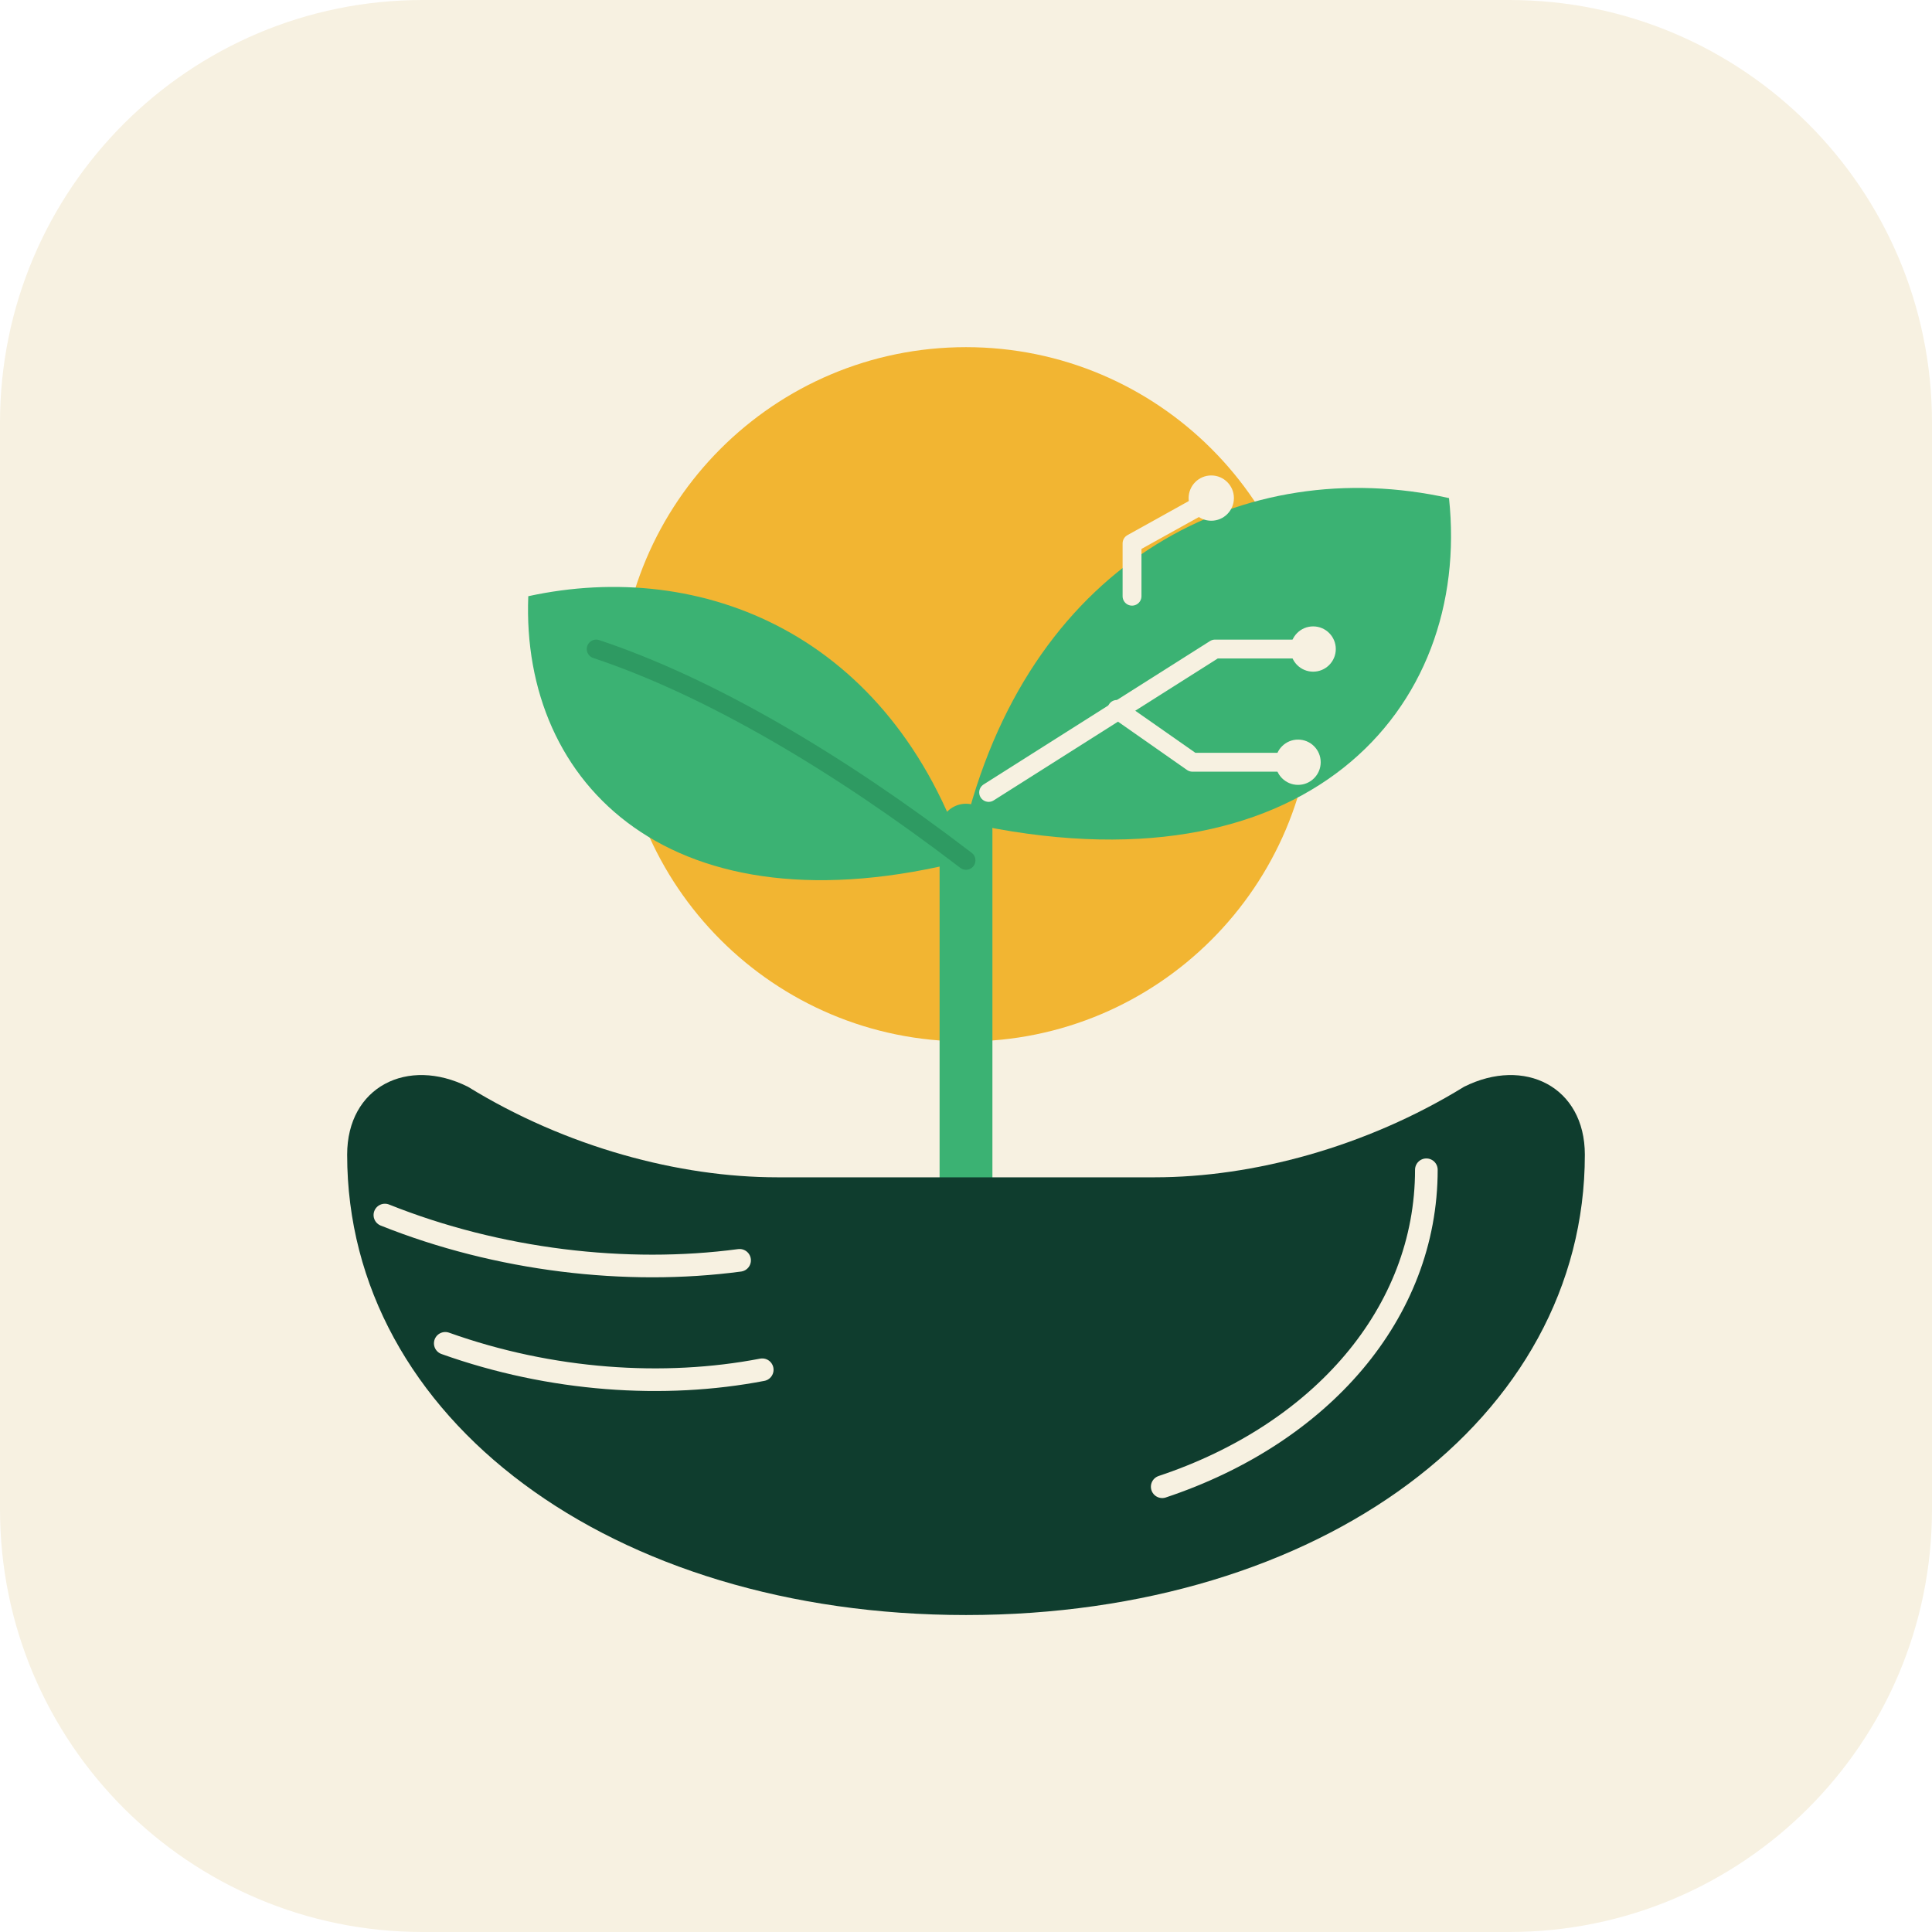
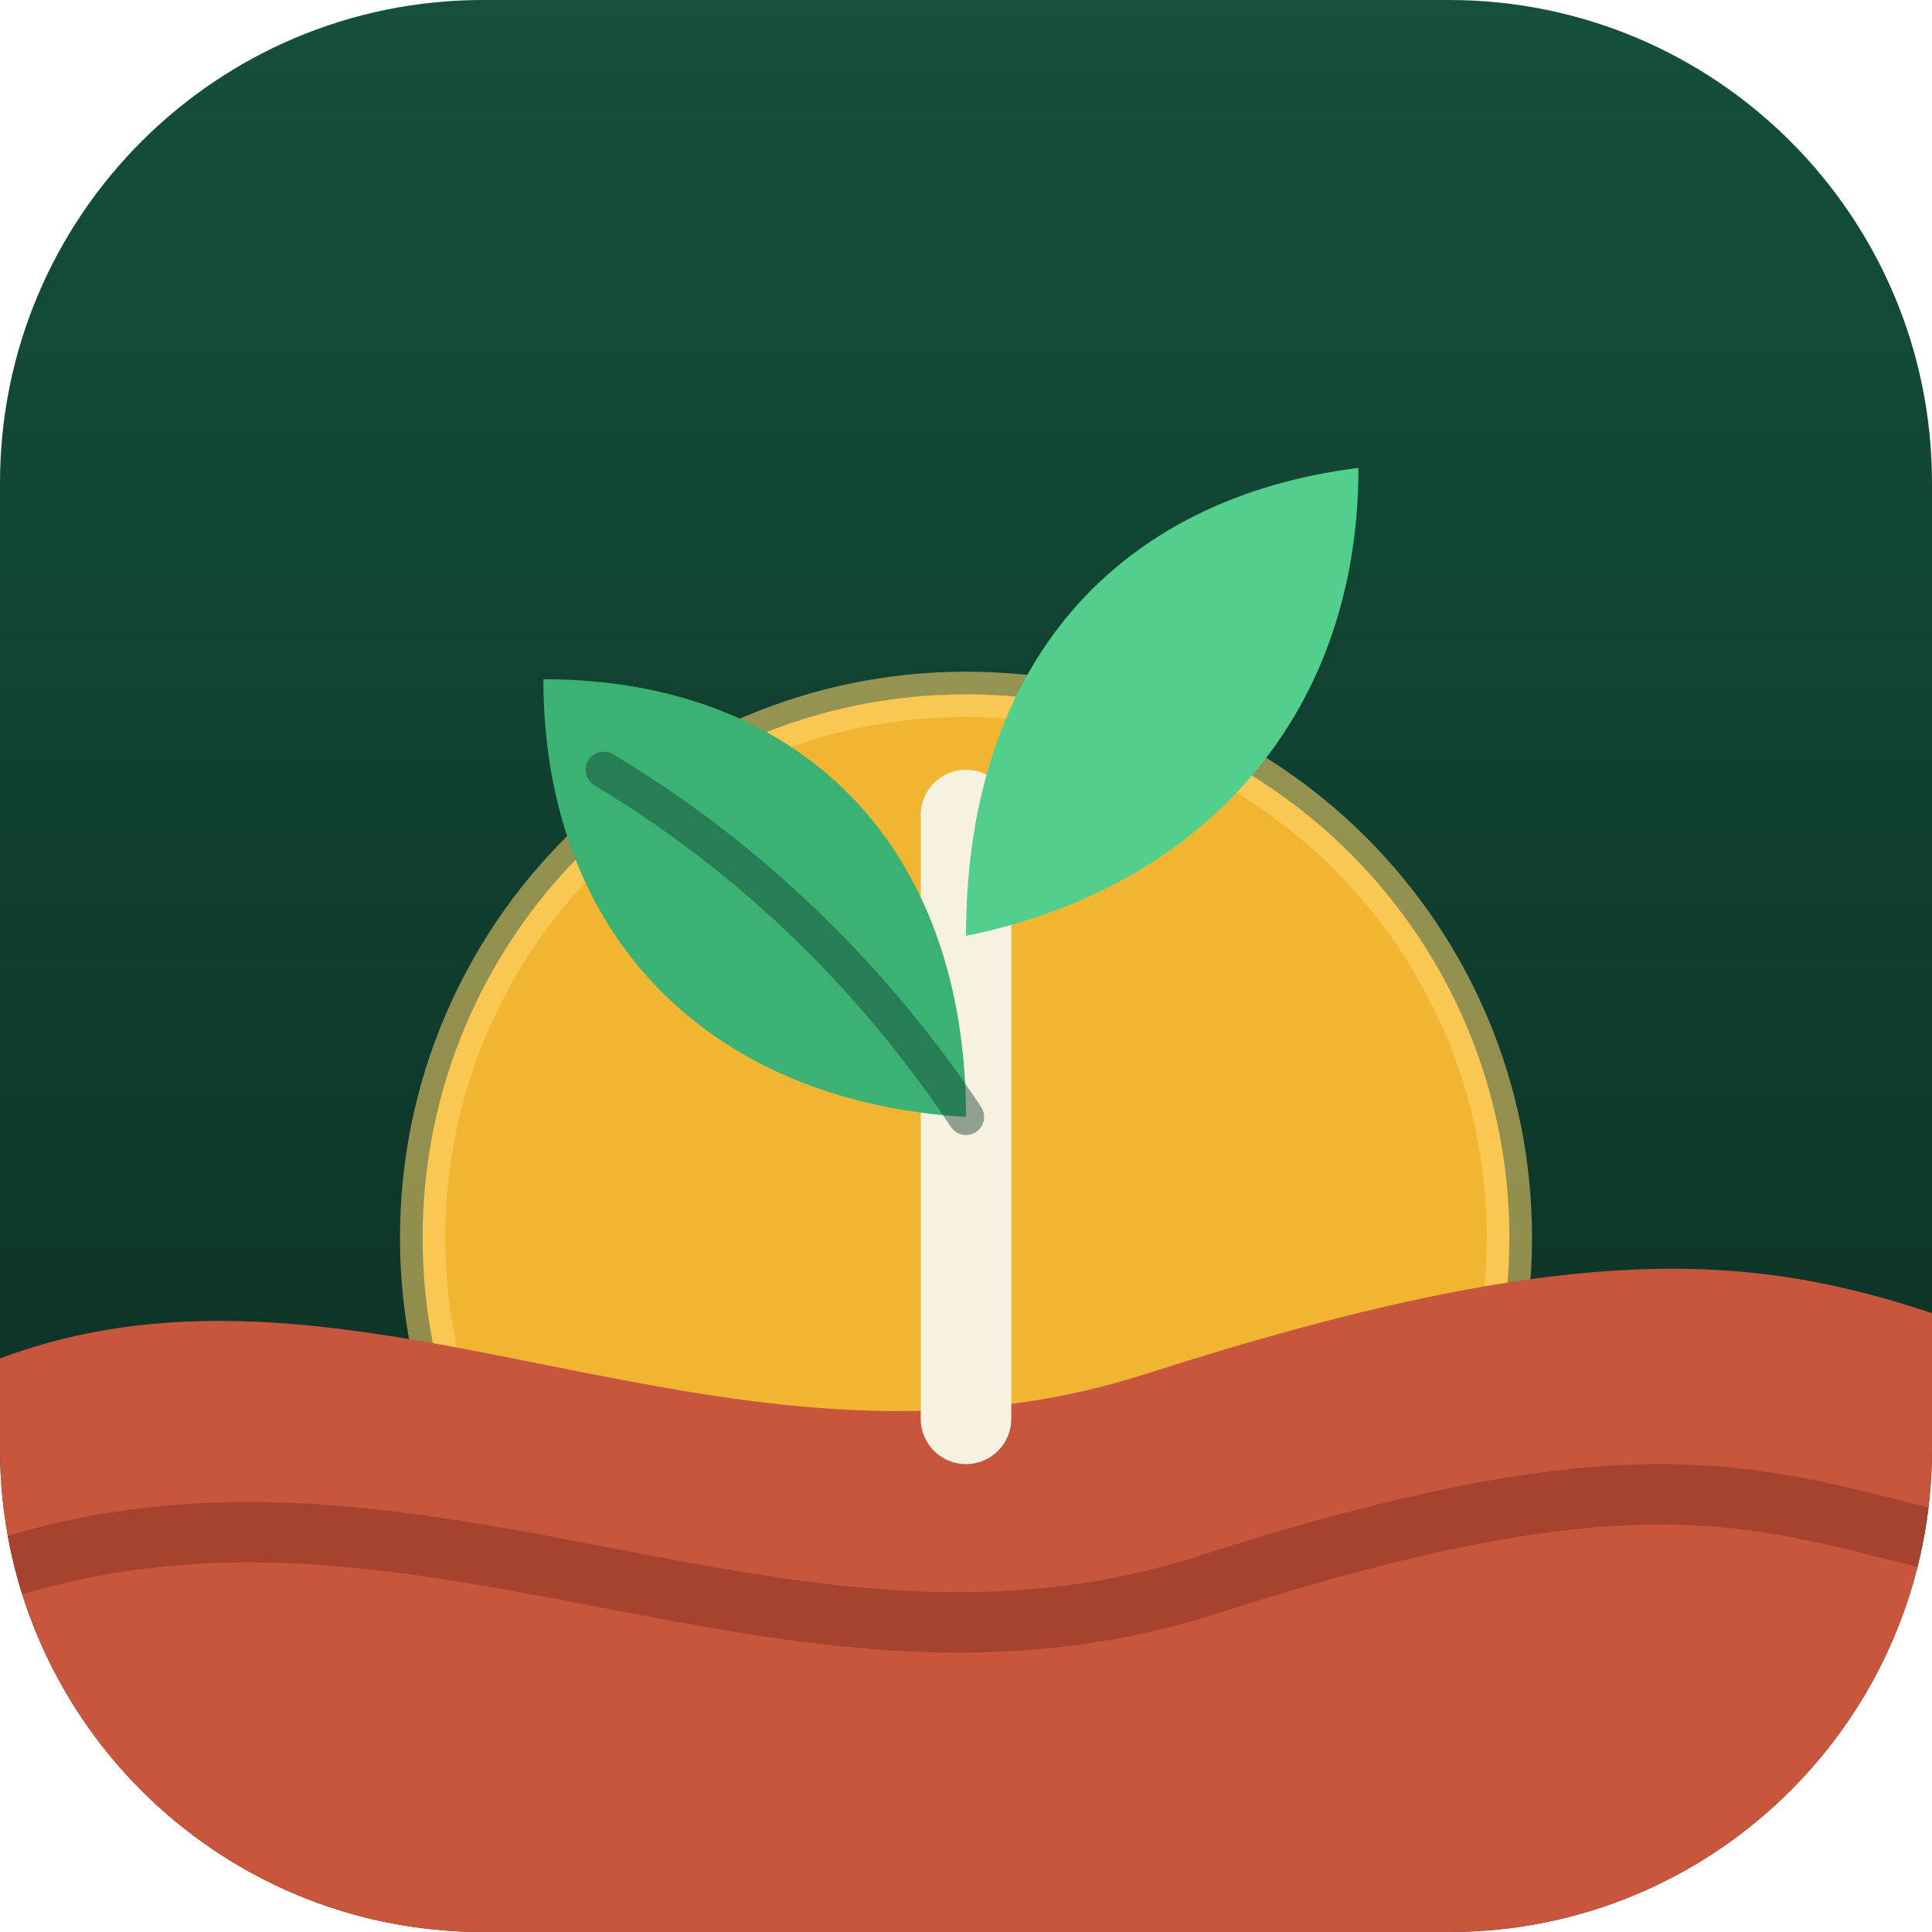
- <svg xmlns="http://www.w3.org/2000/svg" viewBox="0 0 512 512" width="512" height="512" role="img" aria-label="AgroAI Advisor">
-   <rect width="512" height="512" rx="112" fill="#F7F1E1" />
-   <g transform="translate(0,-12)">
-     <circle cx="256" cy="196" r="92" fill="#F2B532" />
-     <path d="M256 330 V232" stroke="#3BB273" stroke-width="14" stroke-linecap="round" fill="none" />
-     <path d="M256 240 C236 180 186 160 140 170 C138 220 178 260 256 240 Z" fill="#3BB273" />
-     <path d="M256 240 C222 214 188 194 158 184" stroke="#2E9A62" stroke-width="5" stroke-linecap="round" fill="none" />
-     <path d="M256 230 C274 160 330 132 384 144 C390 200 346 250 256 230 Z" fill="#3BB273" />
-     <g stroke="#F7F1E1" stroke-width="5" stroke-linecap="round" stroke-linejoin="round" fill="none">
-       <path d="M262 222 L322 184 H344" />
-       <path d="M296 200 L316 214 H340" />
-       <path d="M300 170 V156 L318 146" />
-     </g>
-     <g fill="#F7F1E1">
-       <circle cx="348" cy="184" r="6" />
-       <circle cx="344" cy="214" r="6" />
-       <circle cx="321" cy="144" r="6" />
-     </g>
-     <path d="M92 318 C92 300 108 292 124 300 C150 316 180 324 206 324 H306 C332 324 362 316 388 300 C404 292 420 300 420 318 C420 388 350 440 256 440 C162 440 92 388 92 318 Z" fill="#0F3D2E" />
-     <path d="M378 322 C378 360 350 392 308 406" stroke="#F7F1E1" stroke-width="6" stroke-linecap="round" fill="none" />
-     <path d="M102 334 C132 346 166 350 196 346" stroke="#F7F1E1" stroke-width="6" stroke-linecap="round" fill="none" />
-     <path d="M118 368 C146 378 176 380 202 375" stroke="#F7F1E1" stroke-width="6" stroke-linecap="round" fill="none" />
+ <svg xmlns="http://www.w3.org/2000/svg" viewBox="0 0 64 64" width="64" height="64" role="img" aria-label="AgroAI Advisor">
+   <defs>
+     <linearGradient id="sky" x1="0" y1="0" x2="0" y2="1">
+       <stop offset="0" stop-color="#14503C" />
+       <stop offset="1" stop-color="#0B2A1F" />
+     </linearGradient>
+     <clipPath id="tile">
+       <rect width="64" height="64" rx="16" />
+     </clipPath>
+   </defs>
+   <g clip-path="url(#tile)">
+     <rect width="64" height="64" fill="url(#sky)" />
+     <circle cx="32" cy="41" r="18" fill="#F2B532" />
+     <circle cx="32" cy="41" r="18" fill="none" stroke="#FFD66B" stroke-width="1.5" opacity=".55" />
+     <path d="M0 45 C 12 40.5 24 50 38 45.5 S 58 41.5 64 43.5 V 64 H 0 Z" fill="#C8553D" />
+     <path d="M0 52 C 14 47.5 26 57 40 52.5 S 58 49.5 64 51" fill="none" stroke="#9E3F2B" stroke-width="2" stroke-linecap="round" opacity=".8" />
+     <path d="M32 47 V 27" stroke="#F7F1E1" stroke-width="3" stroke-linecap="round" />
+     <path d="M32 37 C 23.5 36.5 18 31 18 22.5 C 26.5 22.5 32 28 32 37 Z" fill="#3BB273" />
+     <path d="M32 31 C 39.5 29.5 45 24 45 15.5 C 37 16.5 32 22 32 31 Z" fill="#52CE8D" />
+     <path d="M32 37 C 29 32.5 25 28.5 20 25.5" fill="none" stroke="#0F3D2E" stroke-width="1.2" stroke-linecap="round" opacity=".45" />
  </g>
</svg>
